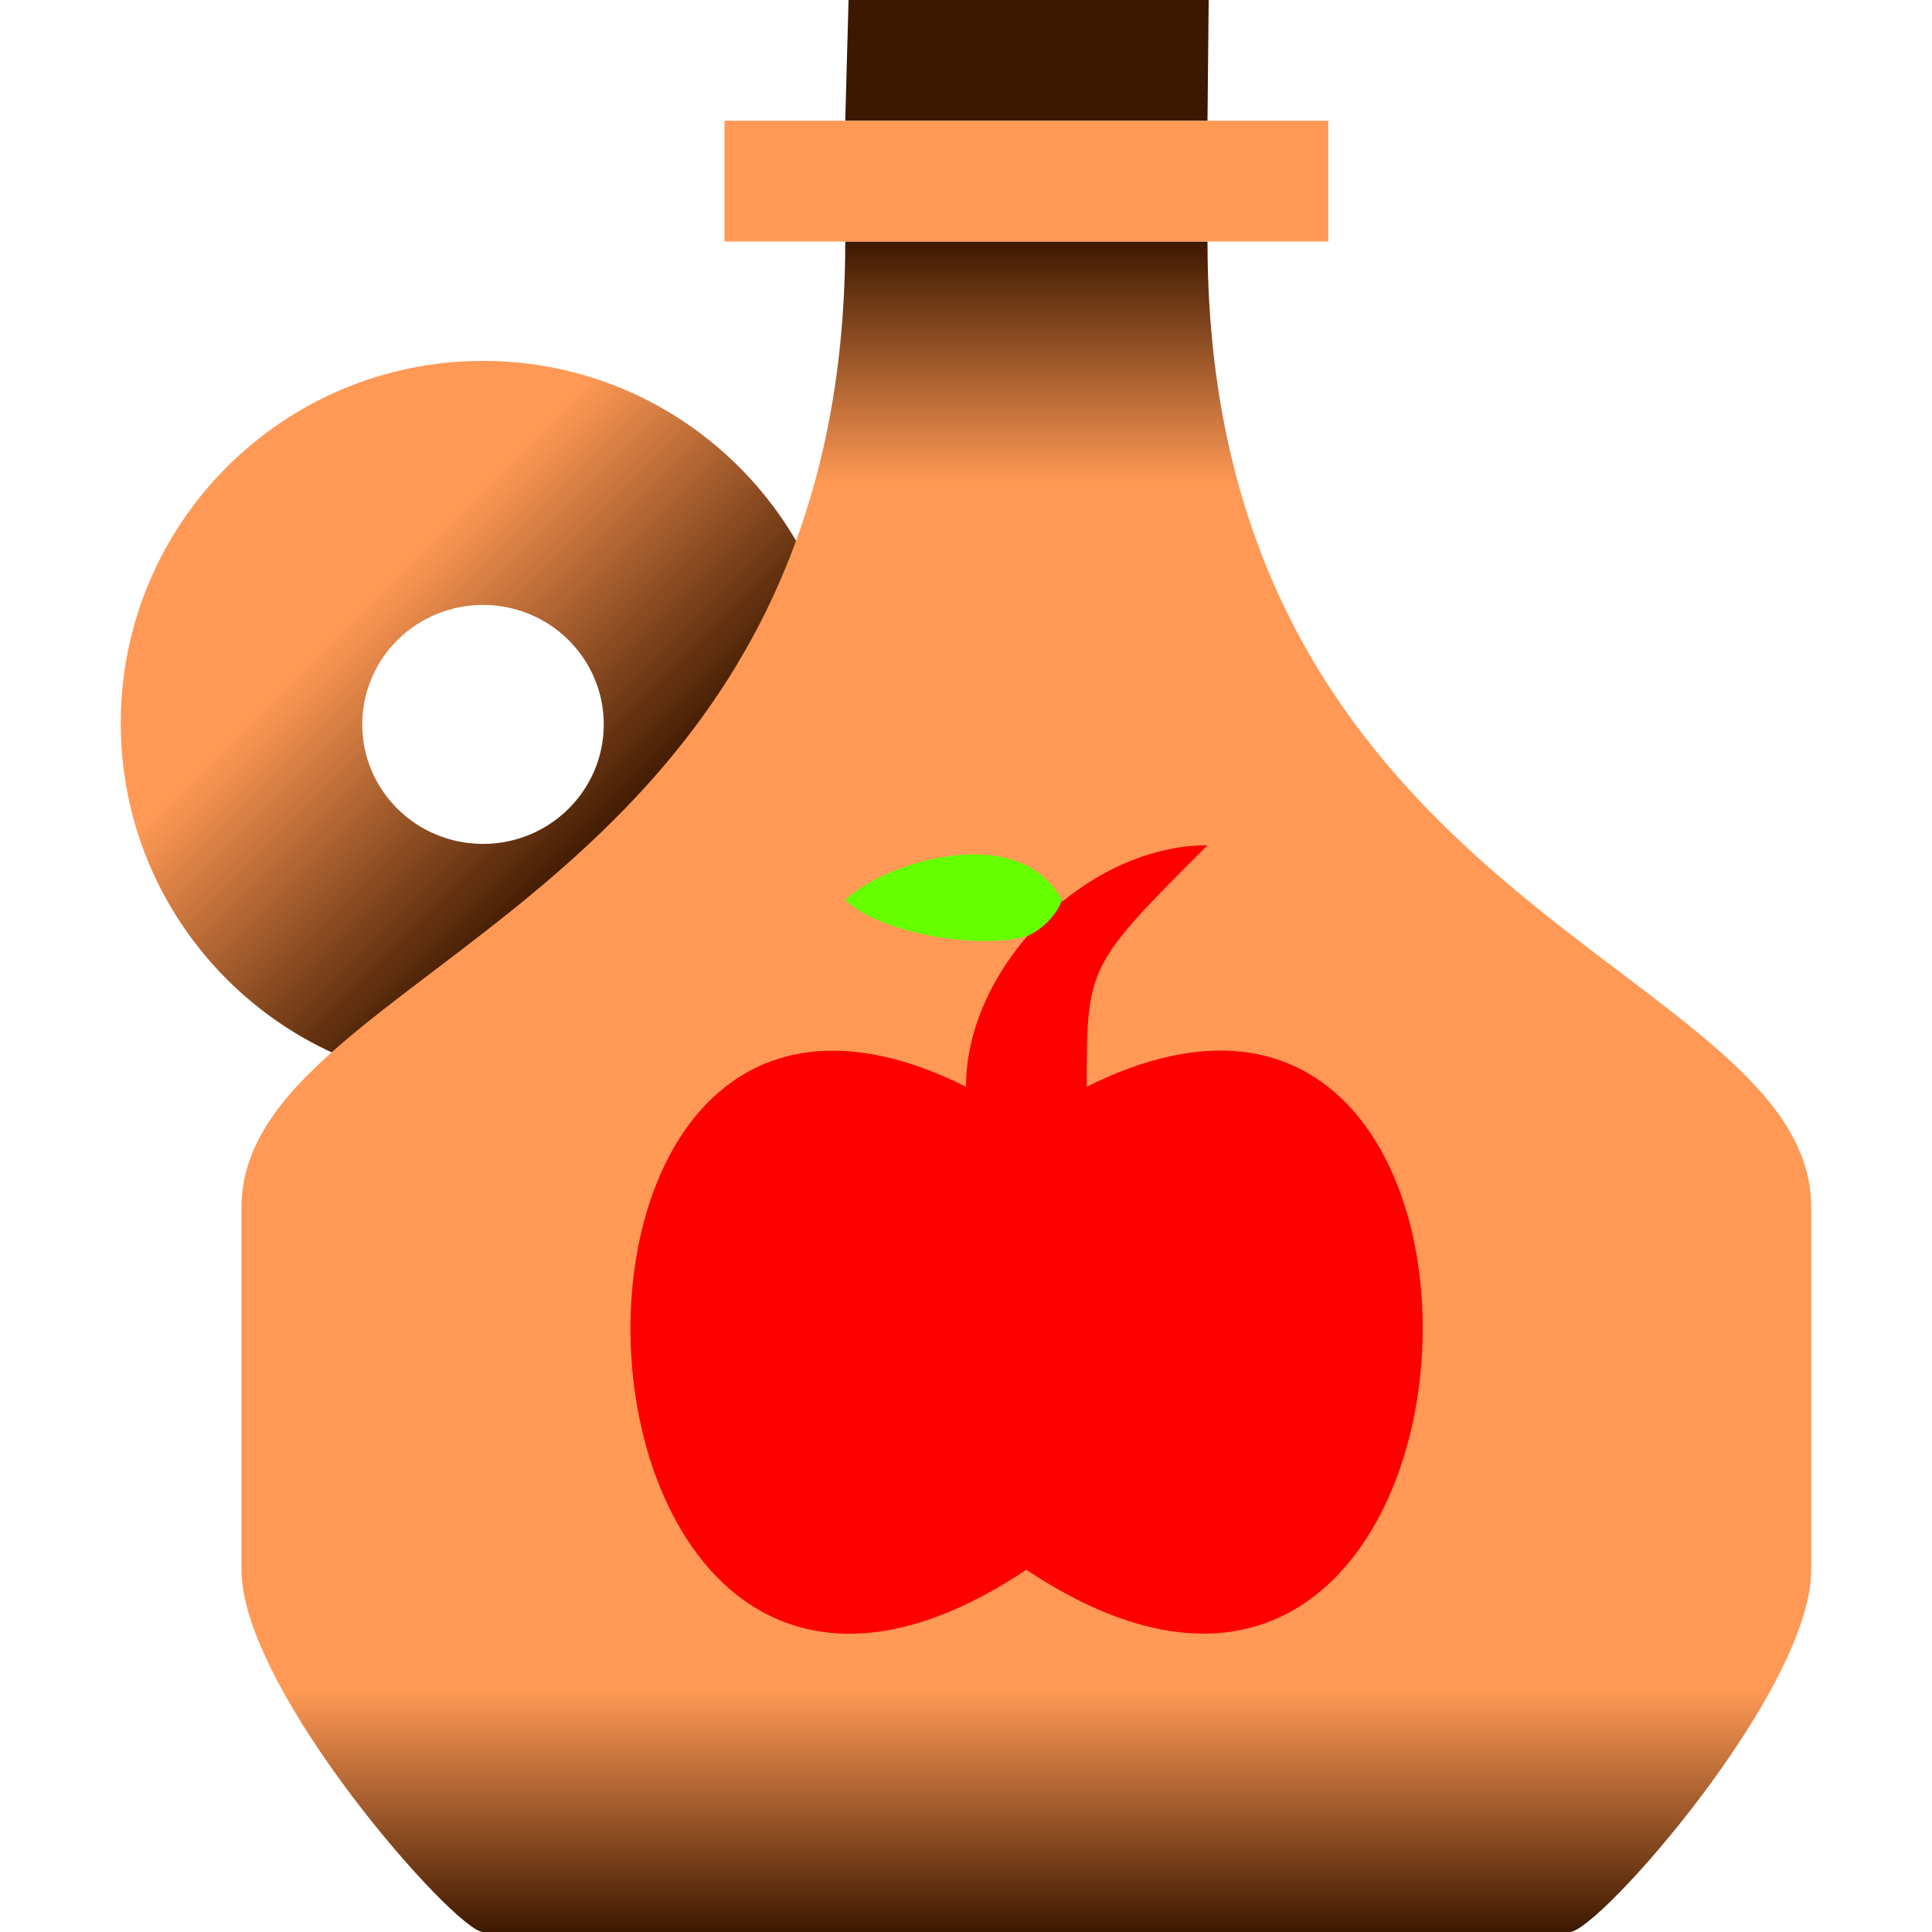
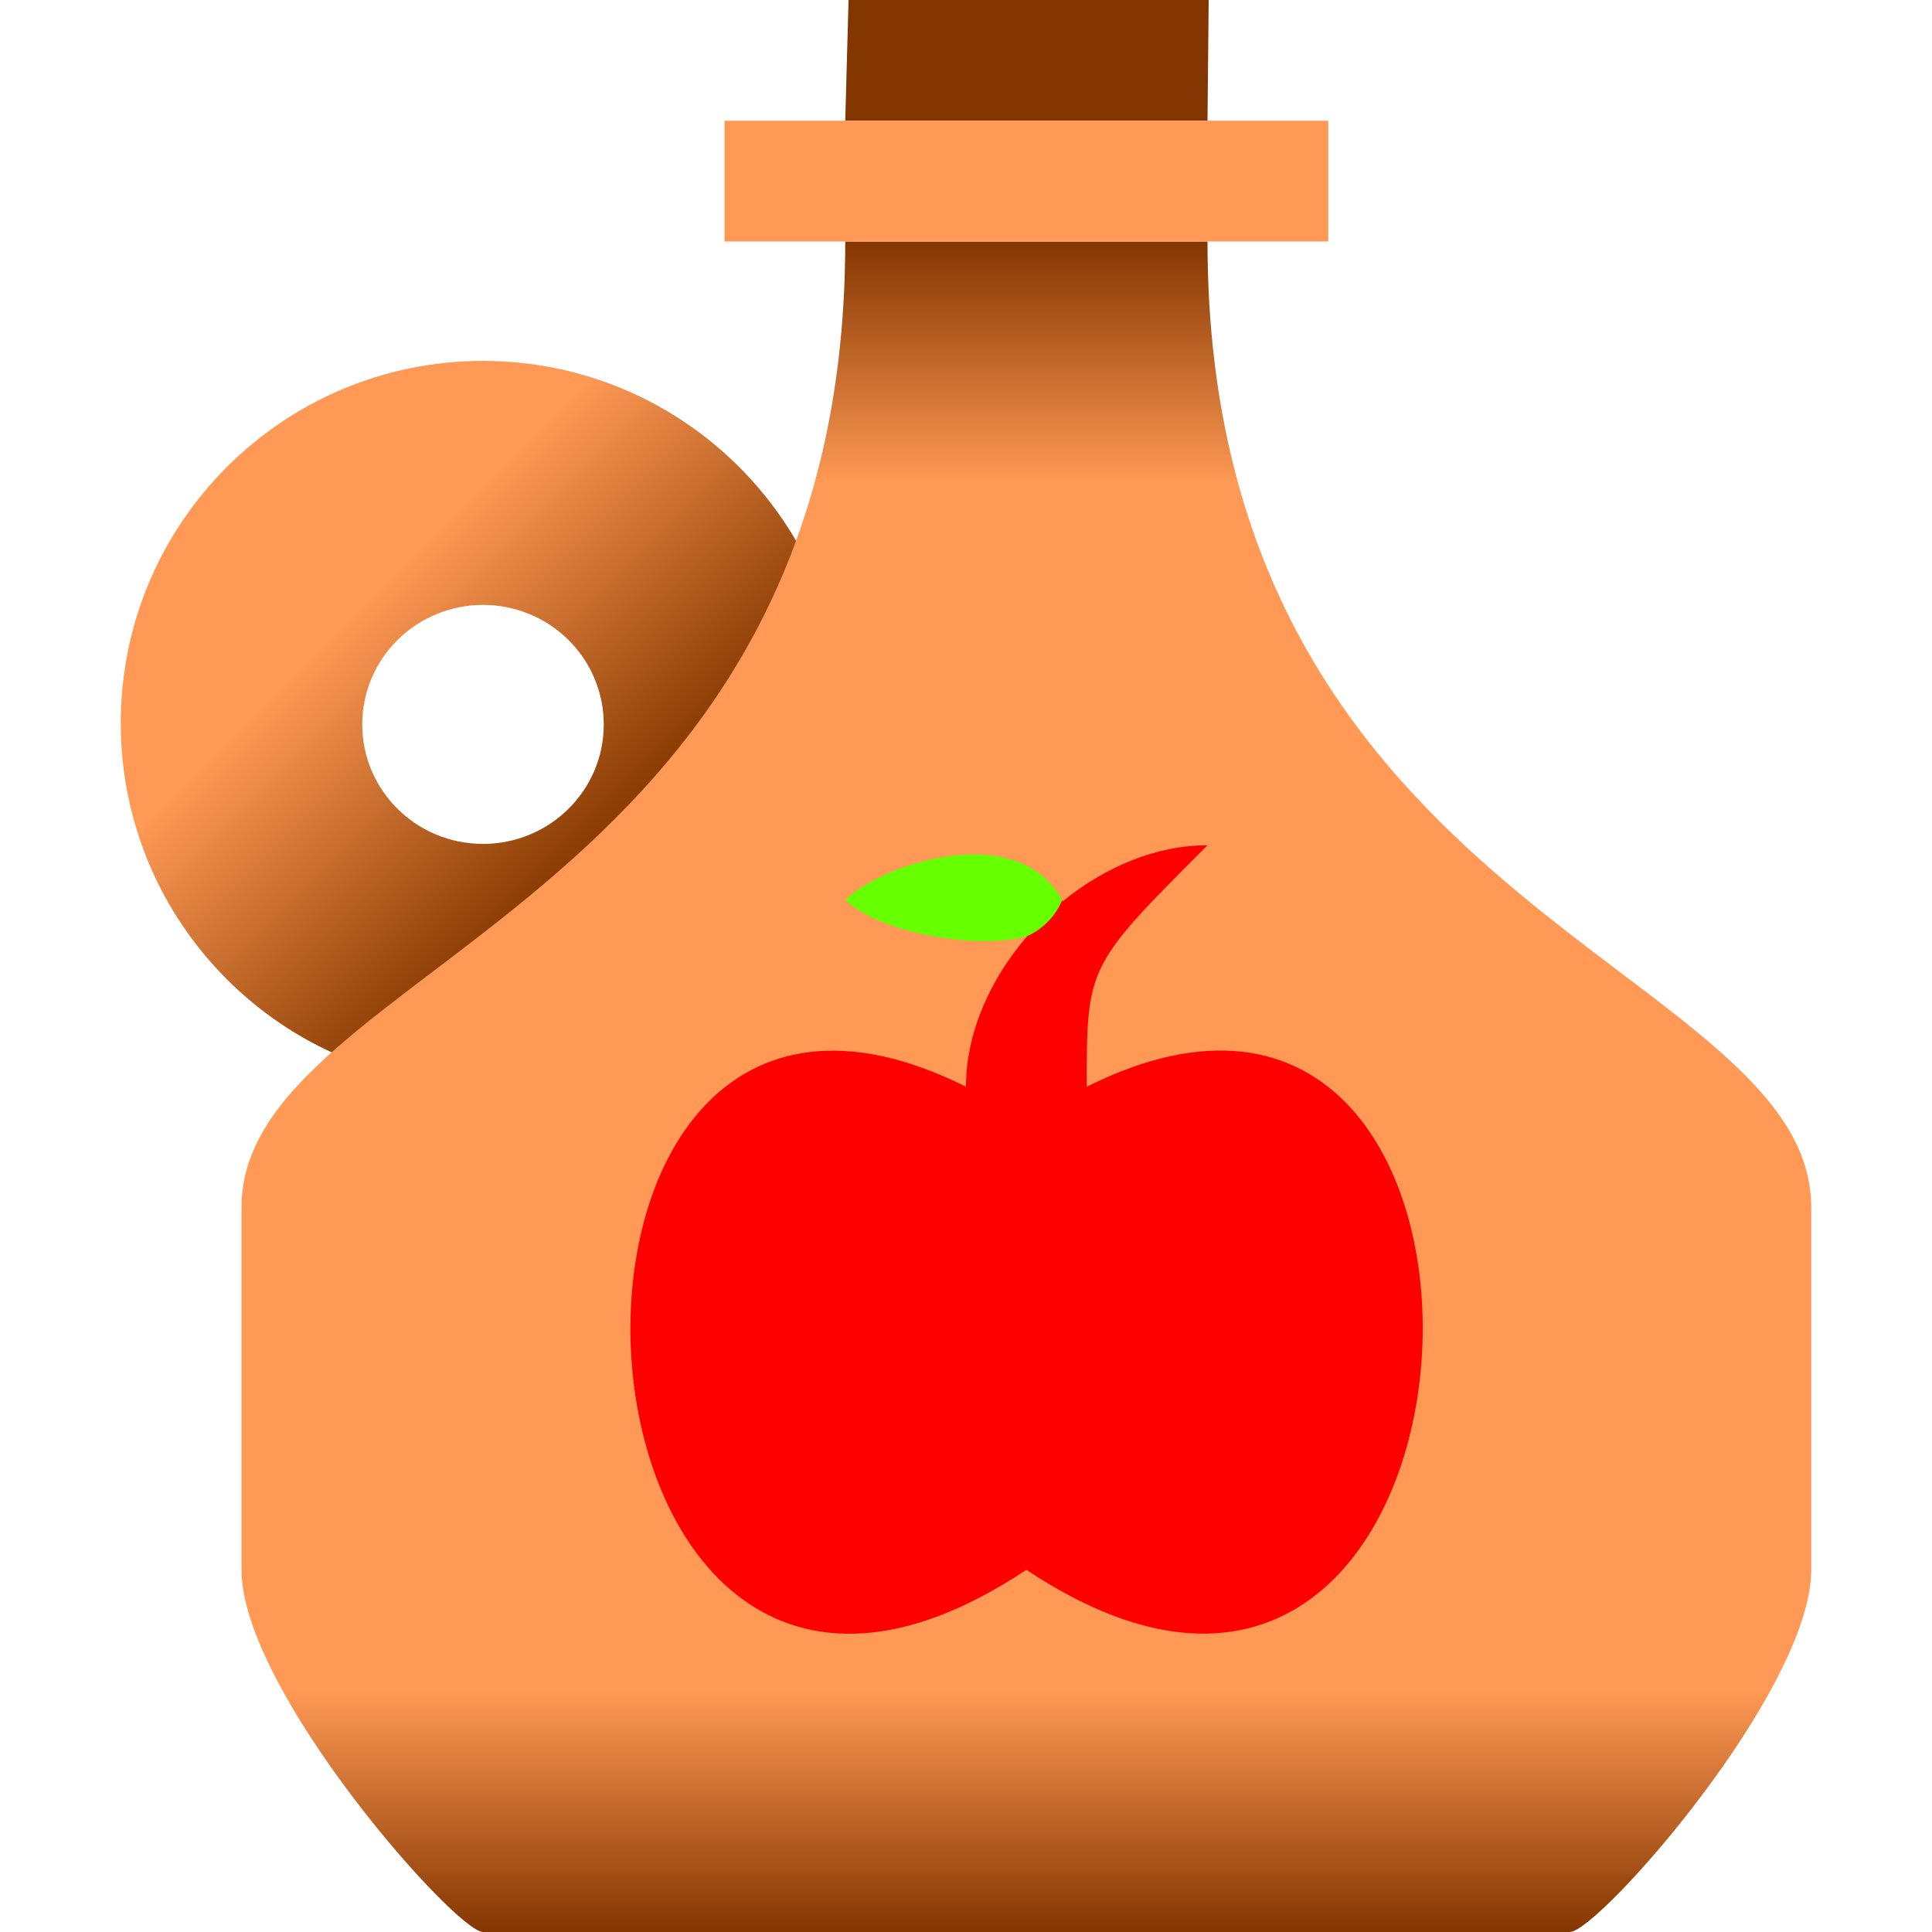
<svg xmlns="http://www.w3.org/2000/svg" height="128" viewBox="0 0 100 100" width="128">
  <linearGradient id="a" gradientUnits="userSpaceOnUse" x1="31.25" x2="31.25" y1="100" y2="12.5">
-     <stop offset="0" stop-color="#3d1800" />
+     <stop offset="0" stop-color="#843600" />
    <stop offset=".143" stop-color="#f95" />
    <stop offset=".857" stop-color="#f95" />
-     <stop offset="1" stop-color="#3d1800" />
+     <stop offset="1" stop-color="#843600" />
  </linearGradient>
  <linearGradient id="b" gradientUnits="userSpaceOnUse" x1="25" x2="12.5" y1="50" y2="37.5">
-     <stop offset="0" stop-color="#3d1800" />
+     <stop offset="0" stop-color="#863900" />
    <stop offset="1" stop-color="#f95" />
  </linearGradient>
  <g fill="#e0e0e0" stroke-width="23.622">
    <path d="m25 18.68a18.75 18.75 0 0 0 -18.75 18.75 18.75 18.75 0 0 0 18.75 18.75 18.75 18.75 0 0 0 18.75-18.75 18.75 18.75 0 0 0 -18.75-18.75zm0 12.63a6.25 6.18 0 0 1 6.25 6.19 6.25 6.18 0 0 1 -6.25 6.18 6.25 6.18 0 0 1 -6.25-6.18 6.25 6.18 0 0 1 6.25-6.19z" fill="url(#b)" />
    <rect fill="#f00" height="49.507" ry="24.753" stroke-width="16.667" width="59.192" x="22.058" y="37.993" />
    <rect fill="#6f0" height="7.534" ry="3.521" stroke-width="19.429" width="13.811" x="41.437" y="41.225" />
    <path d="m43.921 0-.171 6.25h18.75l.061-6.25zm-.171 12.5c0 34.57-31.25 37.5-31.25 50v18.75c0 6.25 11.1 18.75 12.5 18.75h56.25c1.48 0 12.5-12.5 12.5-18.75v-18.75c0-12.5-31.25-15.33-31.25-50zm18.75 31.25c-6.25 6.25-6.25 6.25-6.25 12.5 24.926-12.463 22.328 41.96-3.125 25-25.447 16.974-28.001-37.438-3.125-25 0-2.79 1.251-5.579 3.186-7.812-2.325.729-7.525-.046-9.436-1.855 2.056-1.986 9.067-4.163 11.255.073 2.176-1.778 4.839-2.905 7.495-2.905z" fill="url(#a)" />
    <path d="m37.5 6.25h31.25v6.25h-31.25z" fill="#f95" stroke-width="16.667" />
  </g>
</svg>
